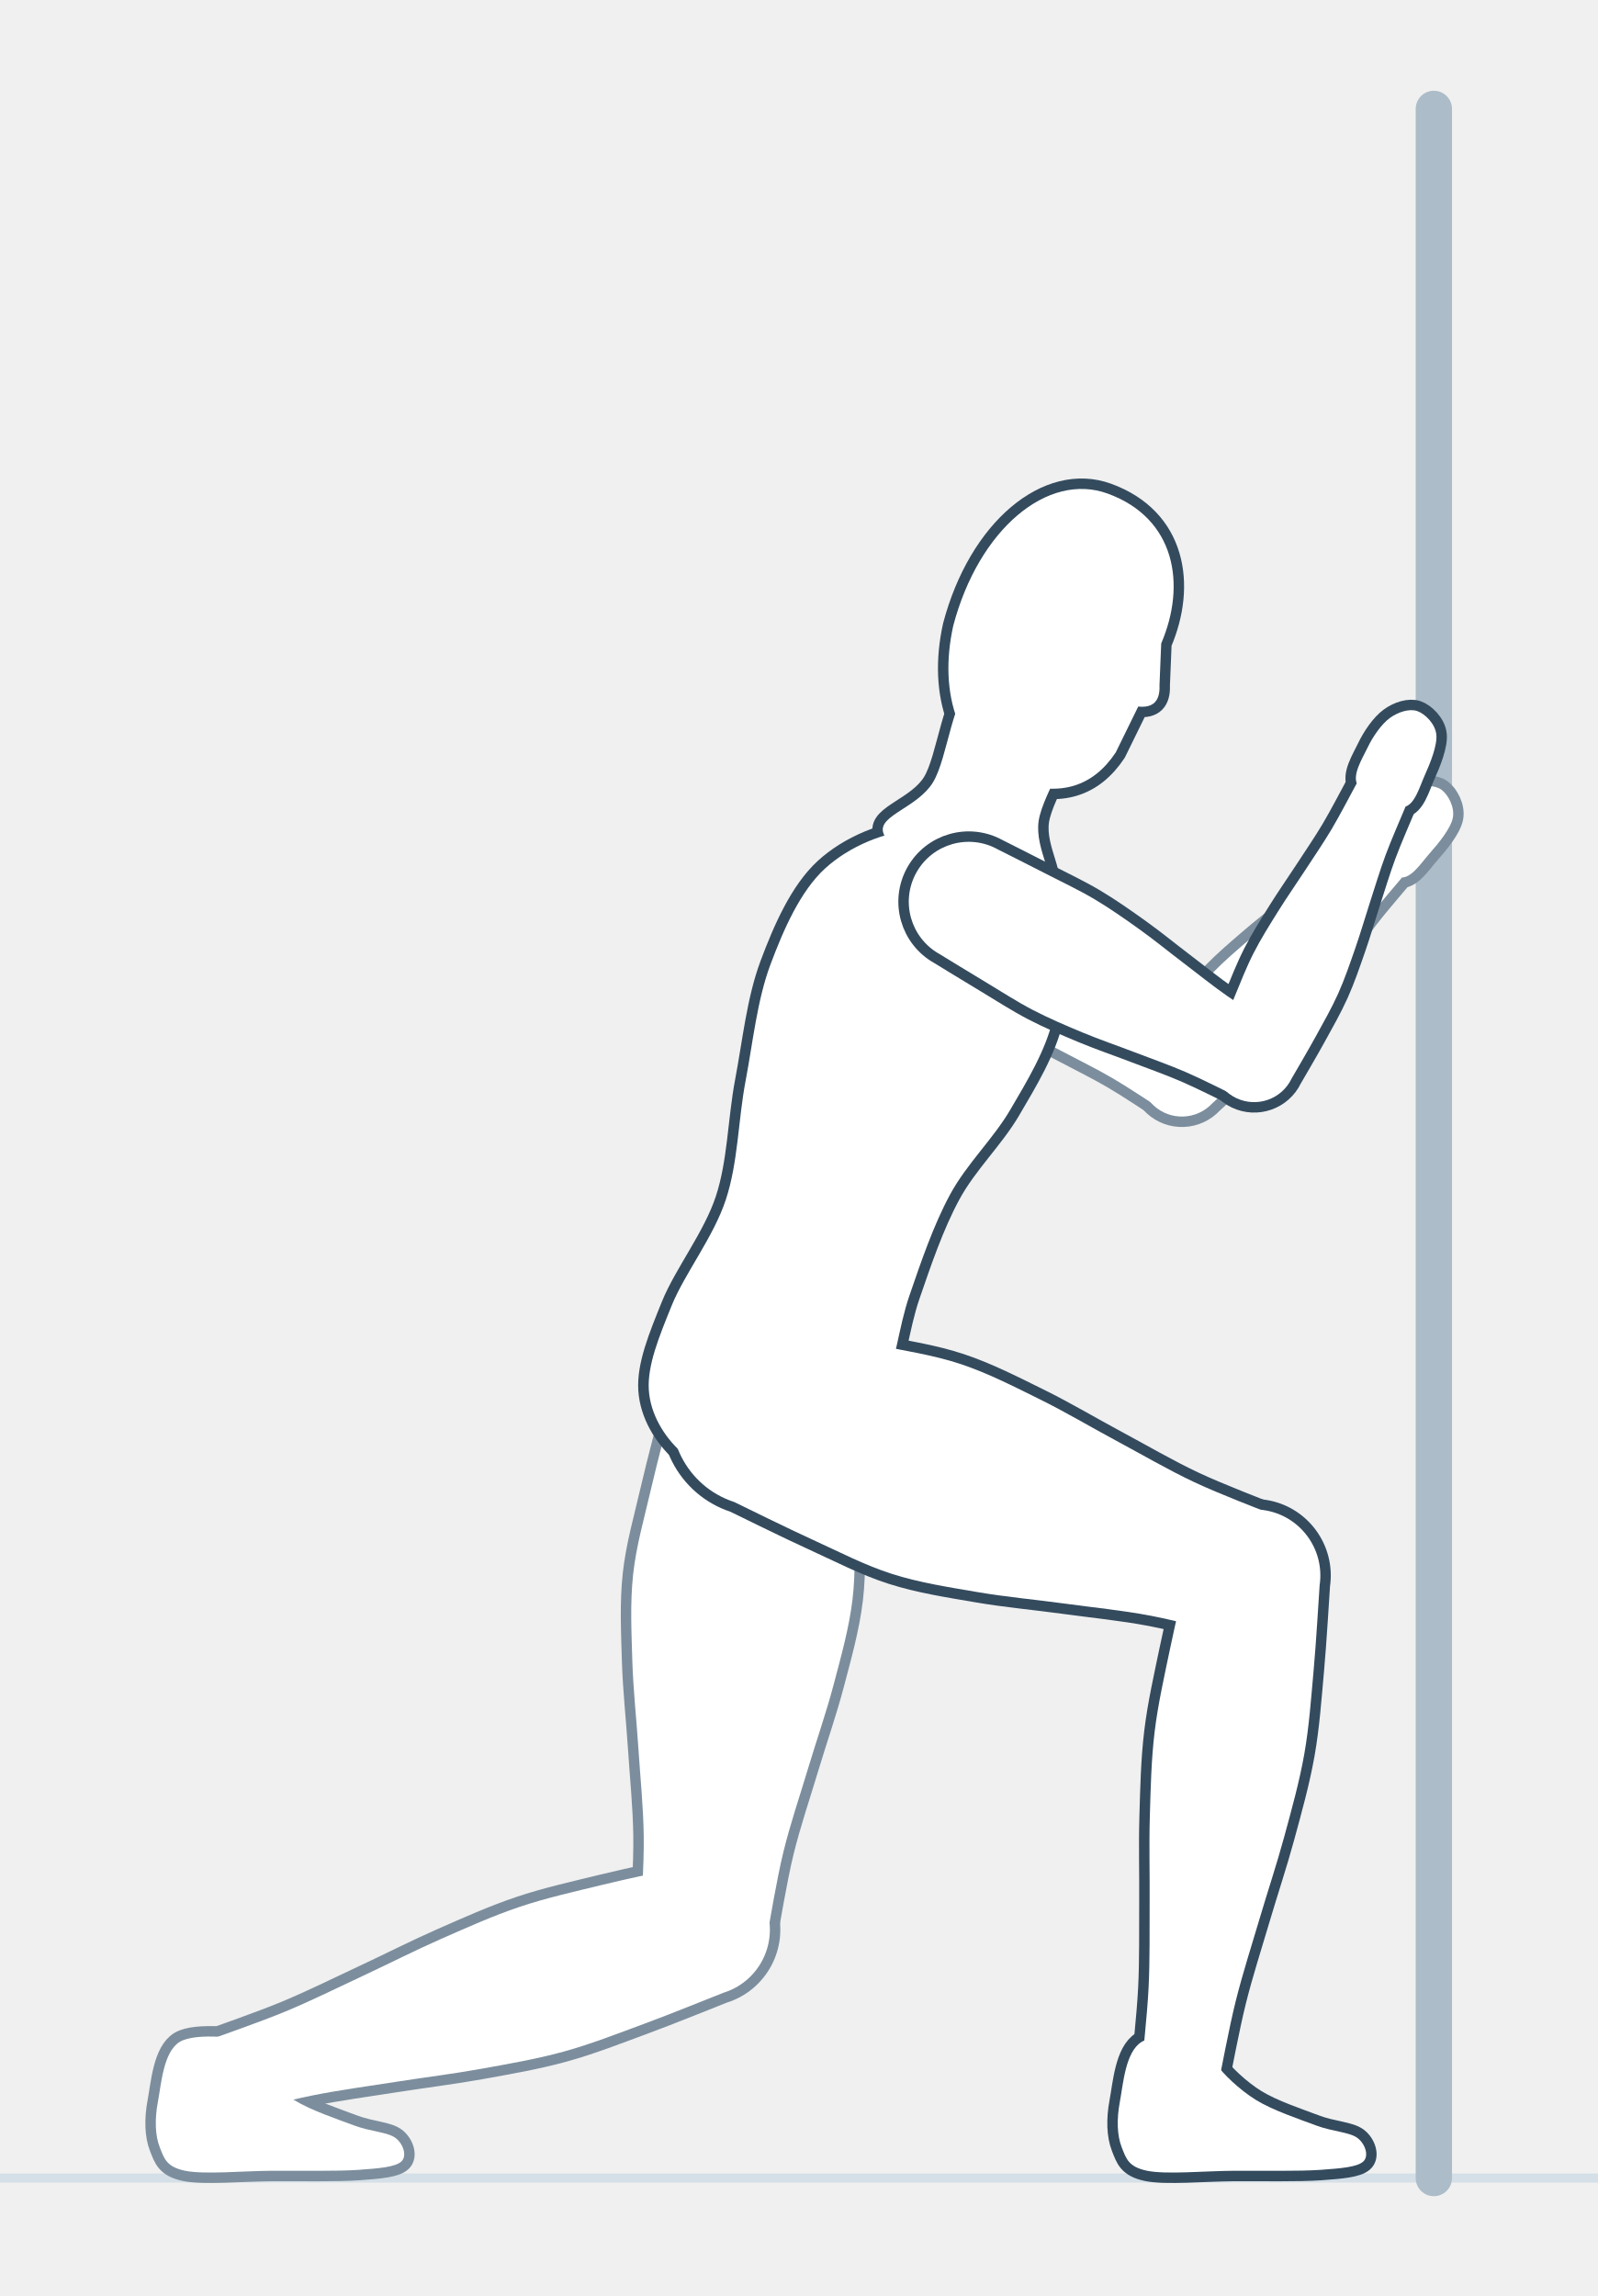
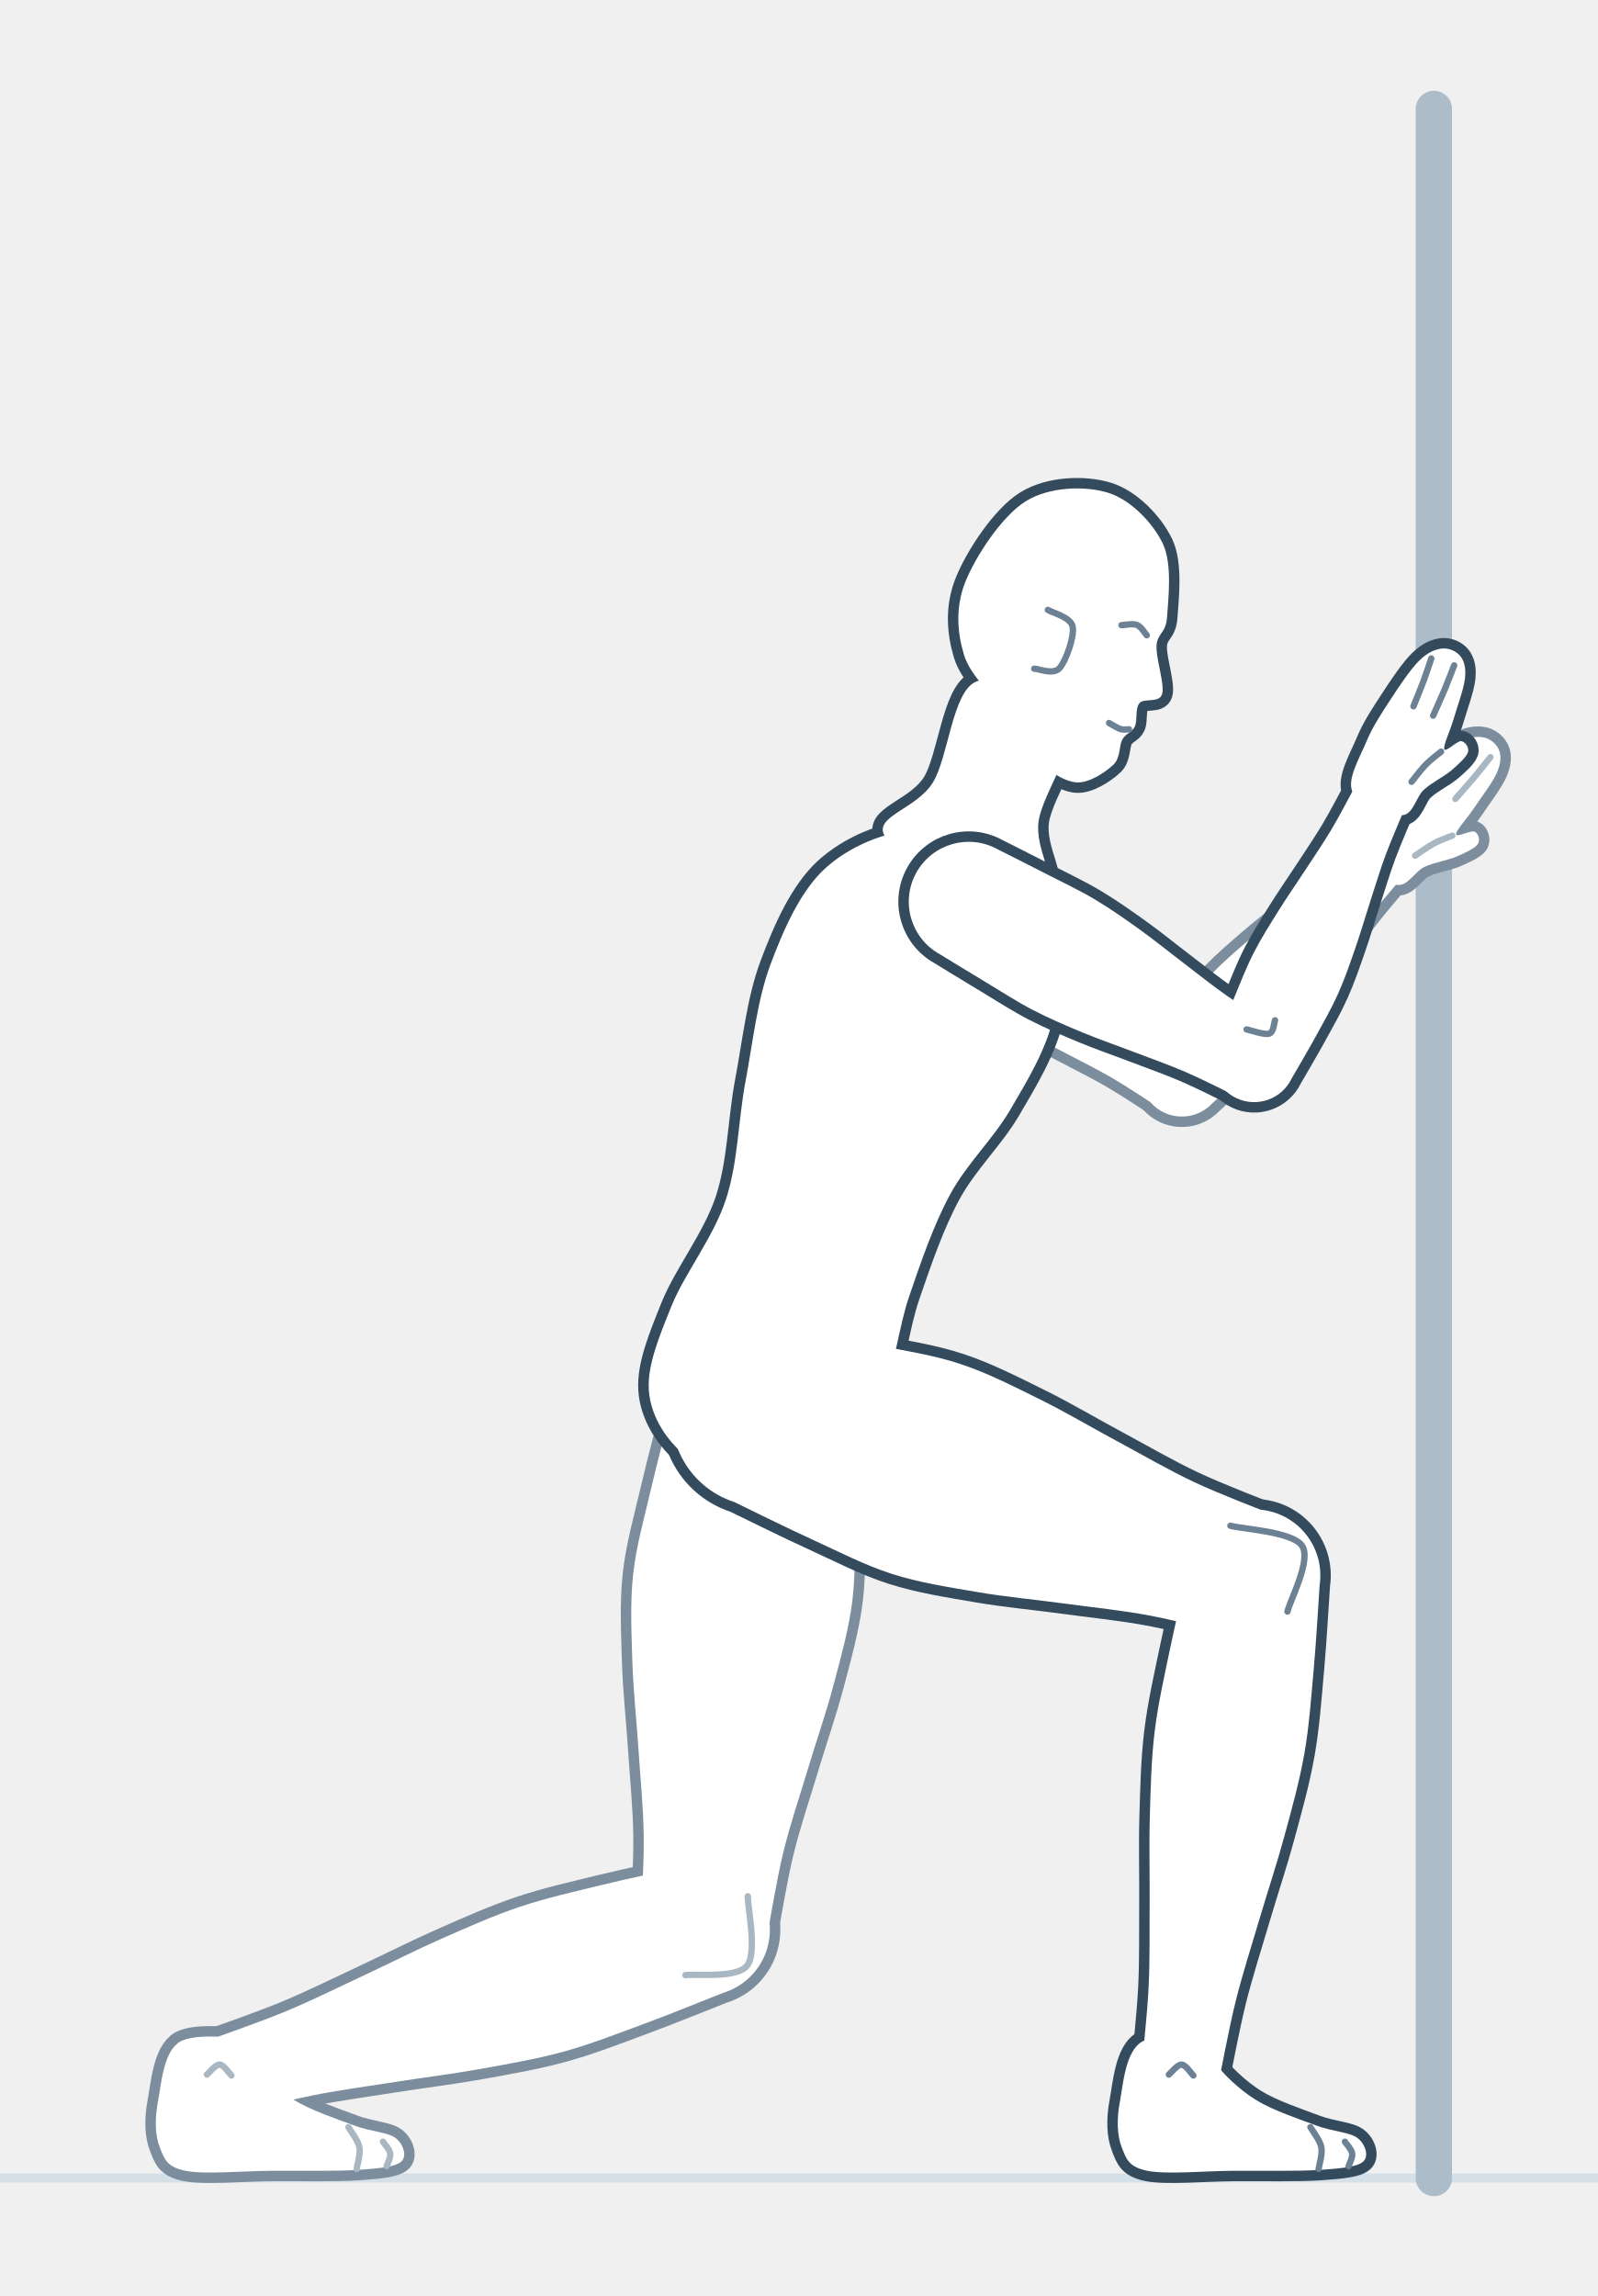
<svg xmlns="http://www.w3.org/2000/svg" viewBox="83 24 176 253">
  <path d="M-300 264H800" fill="none" stroke="#d4dfe7" />
  <path d="M241,36L241,264" fill="none" stroke="#acbcc8" stroke-width="4" stroke-linecap="round" stroke-linejoin="round" />
  <g class="bw-human-athlete bw-human-outline bw-human-natural bw-human-sketch bw-human-side" stroke="#344b5e" stroke-width="1.05" stroke-linecap="round" stroke-linejoin="round">
    <g class="bw-silhouette-ink" stroke-width="2.3">
      <g class="bw-human-arm bw-human-arm-left" fill="#fff" stroke="#7c8e9d">
        <path d="M180.227,126.652C181.013,127.271 183.365,129.139 184.946,130.365C186.526,131.592 188.060,132.883 189.713,134.011C191.366,135.139 193.108,136.143 194.861,137.133C196.614,138.122 198.446,139.004 200.232,139.948C202.018,140.892 203.841,141.785 205.578,142.797C207.315,143.809 209.806,145.483 210.652,146.021A4.400,4.400 0 0 0 216.798,145.045A4.400,4.400 0 0 0 215.822,138.899C215.049,138.262 212.685,136.411 211.185,135.073C209.685,133.736 208.271,132.279 206.820,130.873C205.369,129.467 203.964,127.998 202.480,126.638C200.997,125.277 199.502,123.932 197.918,122.710C196.333,121.488 194.630,120.429 192.974,119.306C191.318,118.183 188.814,116.526 187.982,115.970A6.600,6.600 0 0 0 178.763,117.433A6.600,6.600 0 0 0 180.227,126.652Z" />
        <path d="M216.592,145.572C217.245,144.966 219.231,143.171 220.512,141.934C221.793,140.698 223.102,139.487 224.278,138.153C225.455,136.820 226.507,135.371 227.571,133.933C228.635,132.495 229.625,130.989 230.662,129.525C231.699,128.062 232.702,126.568 233.791,125.154C234.881,123.739 236.631,121.726 237.199,121.040A3.000,3.000 0 0 0 237.040,116.801A3.000,3.000 0 0 0 232.801,116.960C232.160,117.577 230.283,119.474 228.954,120.666C227.626,121.859 226.211,122.971 224.829,124.115C223.448,125.258 222.020,126.359 220.666,127.527C219.312,128.696 217.946,129.854 216.704,131.127C215.463,132.400 214.353,133.796 213.216,135.166C212.079,136.536 210.438,138.651 209.882,139.348A4.576,4.576 0 0 0 210.125,145.815A4.576,4.576 0 0 0 216.592,145.572Z" />
        <g display="none" class="bw-muscle-traces" data-side="left" />
-         <g class="bw-human-hand" transform="translate(237.380,116.434) rotate(-47.149)">
-           <path d="M-3.200,-2.800C-2.500,-3.867 -0.367,-3.600 1.000,-3.600C2.367,-3.600 4.000,-3.333 5.000,-2.800C6.000,-2.267 6.900,-1.300 7.000,-0.400C7.100,0.500 6.600,1.967 5.600,2.600C4.600,3.233 2.467,3.367 1.000,3.400C-0.467,3.433 -2.500,3.833 -3.200,2.800C-3.900,1.767 -3.900,-1.733 -3.200,-2.800Z" />
+         <g display="none" class="bw-human-detail" fill="none" stroke="#a9b7c2" stroke-width=".7">
+           <path d="M212.822,138.946C213.224,139.073 214.639,139.767 215.234,139.709C215.830,139.650 216.203,138.782 216.397,138.596" />
+         </g>
+         <g class="bw-human-hand bw-human-hand-open">
+           <path d="M236.791,121.480C238.055,121.834 238.860,120.034 239.973,119.521C241.086,119.007 242.494,118.813 243.469,118.399C244.444,117.985 245.487,117.498 245.823,117.037C246.160,116.576 245.884,115.820 245.488,115.635C245.092,115.449 243.462,116.347 243.447,115.923C243.431,115.499 244.644,114.216 245.392,113.091C246.140,111.966 247.467,110.241 247.934,109.174C248.401,108.107 248.431,107.339 248.195,106.688C247.958,106.036 247.262,105.414 246.514,105.265C245.765,105.116 244.883,105.185 243.703,105.795C242.523,106.405 240.806,107.791 239.434,108.927C238.061,110.064 236.641,111.202 235.468,112.614C234.294,114.026 232.172,115.922 232.393,117.400C232.613,118.877 235.528,121.127 236.791,121.480Z" />
+           <g display="none" class="bw-human-detail" fill="none" stroke="#a9b7c2" stroke-width=".7">
+             <path d="M243.371,112.034C243.722,111.632 244.831,110.387 245.474,109.620C246.118,108.853 246.939,107.796 247.232,107.432" />
+             <path d="M241.612,110.402C241.927,110.013 242.932,108.808 243.506,108.067C244.079,107.326 244.796,106.308 245.054,105.957" />
+             <path d="M238.936,118.286C239.281,118.061 240.326,117.302 241.008,116.935C241.690,116.567 242.691,116.223 243.028,116.081" />
+           </g>
        </g>
      </g>
    </g>
    <g class="bw-silhouette-fill" stroke="none">
      <g class="bw-human-arm bw-human-arm-left" fill="#fff" stroke="none">
        <path d="M180.227,126.652C181.013,127.271 183.365,129.139 184.946,130.365C186.526,131.592 188.060,132.883 189.713,134.011C191.366,135.139 193.108,136.143 194.861,137.133C196.614,138.122 198.446,139.004 200.232,139.948C202.018,140.892 203.841,141.785 205.578,142.797C207.315,143.809 209.806,145.483 210.652,146.021A4.400,4.400 0 0 0 216.798,145.045A4.400,4.400 0 0 0 215.822,138.899C215.049,138.262 212.685,136.411 211.185,135.073C209.685,133.736 208.271,132.279 206.820,130.873C205.369,129.467 203.964,127.998 202.480,126.638C200.997,125.277 199.502,123.932 197.918,122.710C196.333,121.488 194.630,120.429 192.974,119.306C191.318,118.183 188.814,116.526 187.982,115.970A6.600,6.600 0 0 0 178.763,117.433A6.600,6.600 0 0 0 180.227,126.652Z" />
        <path d="M216.592,145.572C217.245,144.966 219.231,143.171 220.512,141.934C221.793,140.698 223.102,139.487 224.278,138.153C225.455,136.820 226.507,135.371 227.571,133.933C228.635,132.495 229.625,130.989 230.662,129.525C231.699,128.062 232.702,126.568 233.791,125.154C234.881,123.739 236.631,121.726 237.199,121.040A3.000,3.000 0 0 0 237.040,116.801A3.000,3.000 0 0 0 232.801,116.960C232.160,117.577 230.283,119.474 228.954,120.666C227.626,121.859 226.211,122.971 224.829,124.115C223.448,125.258 222.020,126.359 220.666,127.527C219.312,128.696 217.946,129.854 216.704,131.127C215.463,132.400 214.353,133.796 213.216,135.166C212.079,136.536 210.438,138.651 209.882,139.348A4.576,4.576 0 0 0 210.125,145.815A4.576,4.576 0 0 0 216.592,145.572Z" />
        <g class="bw-muscle-traces" data-side="left" />
-         <g class="bw-human-hand" transform="translate(237.380,116.434) rotate(-47.149)">
-           <path d="M-3.200,-2.800C-2.500,-3.867 -0.367,-3.600 1.000,-3.600C2.367,-3.600 4.000,-3.333 5.000,-2.800C6.000,-2.267 6.900,-1.300 7.000,-0.400C7.100,0.500 6.600,1.967 5.600,2.600C4.600,3.233 2.467,3.367 1.000,3.400C-0.467,3.433 -2.500,3.833 -3.200,2.800C-3.900,1.767 -3.900,-1.733 -3.200,-2.800Z" />
+         <g class="bw-human-detail" fill="none" stroke="#a9b7c2" stroke-width=".7">
+           <path d="M212.822,138.946C213.224,139.073 214.639,139.767 215.234,139.709C215.830,139.650 216.203,138.782 216.397,138.596" />
+         </g>
+         <g class="bw-human-hand bw-human-hand-open">
+           <path d="M236.791,121.480C238.055,121.834 238.860,120.034 239.973,119.521C241.086,119.007 242.494,118.813 243.469,118.399C244.444,117.985 245.487,117.498 245.823,117.037C246.160,116.576 245.884,115.820 245.488,115.635C245.092,115.449 243.462,116.347 243.447,115.923C243.431,115.499 244.644,114.216 245.392,113.091C246.140,111.966 247.467,110.241 247.934,109.174C248.401,108.107 248.431,107.339 248.195,106.688C247.958,106.036 247.262,105.414 246.514,105.265C245.765,105.116 244.883,105.185 243.703,105.795C242.523,106.405 240.806,107.791 239.434,108.927C238.061,110.064 236.641,111.202 235.468,112.614C234.294,114.026 232.172,115.922 232.393,117.400C232.613,118.877 235.528,121.127 236.791,121.480Z" />
+           <g class="bw-human-detail" fill="none" stroke="#a9b7c2" stroke-width=".7">
+             <path d="M243.371,112.034C243.722,111.632 244.831,110.387 245.474,109.620C246.118,108.853 246.939,107.796 247.232,107.432" />
+             <path d="M241.612,110.402C241.927,110.013 242.932,108.808 243.506,108.067C244.079,107.326 244.796,106.308 245.054,105.957" />
+             <path d="M238.936,118.286C239.281,118.061 240.326,117.302 241.008,116.935C241.690,116.567 242.691,116.223 243.028,116.081" />
+           </g>
        </g>
      </g>
    </g>
    <g class="bw-silhouette-ink" stroke-width="2.3">
      <g class="bw-human-leg bw-human-leg-left" fill="#fff" stroke="#7c8e9d">
        <path d="M157.064,178.869C156.673,180.418 155.432,185.058 154.716,188.163C153.999,191.269 153.103,194.354 152.764,197.503C152.425,200.651 152.583,203.856 152.680,207.054C152.778,210.253 153.140,213.481 153.349,216.692C153.559,219.903 153.893,223.128 153.935,226.320C153.977,229.512 153.656,234.256 153.600,235.843A7.000,7.000 0 0 0 159.764,243.590A7.000,7.000 0 0 0 167.510,237.426C167.813,235.867 168.566,231.172 169.324,228.071C170.082,224.970 171.132,221.903 172.058,218.821C172.983,215.739 174.061,212.675 174.875,209.580C175.689,206.486 176.563,203.398 176.940,200.254C177.316,197.109 177.137,193.902 177.136,190.715C177.136,187.528 176.969,182.728 176.936,181.131A10.000,10.000 0 0 0 168.131,170.064A10.000,10.000 0 0 0 157.064,178.869Z" />
        <path d="M158.428,229.672C156.905,230.012 152.319,230.972 149.292,231.713C146.265,232.454 143.218,233.127 140.267,234.118C137.317,235.109 134.458,236.397 131.590,237.658C128.723,238.920 125.910,240.361 123.062,241.689C120.215,243.018 117.393,244.427 114.506,245.627C111.620,246.827 107.204,248.344 105.743,248.888A4.300,4.300 0 0 0 102.888,254.257A4.300,4.300 0 0 0 108.257,257.112C109.771,256.747 114.281,255.536 117.345,254.918C120.409,254.299 123.538,253.890 126.641,253.400C129.744,252.910 132.882,252.532 135.965,251.976C139.048,251.420 142.139,250.889 145.140,250.062C148.140,249.234 151.043,248.088 153.967,247.011C156.891,245.933 161.230,244.166 162.683,243.597A7.280,7.280 0 0 0 167.517,234.507A7.280,7.280 0 0 0 158.428,229.672Z" />
        <g display="none" class="bw-muscle-traces" data-side="left" />
+         <g display="none" class="bw-human-detail" fill="none" stroke="#a9b7c2" stroke-width=".7">
+           <path d="M165.402,232.959C165.389,234.232 166.467,239.151 165.322,240.599C164.177,242.047 159.663,241.470 158.531,241.645" />
+         </g>
        <g class="bw-human-shoe bw-human-foot" transform="translate(107.000,253.000) rotate(0.000)" fill="#fff">
          <path d="M-4.200,-4.000C-6.000,-2.900 -6.233,0.667 -6.600,2.600C-6.967,4.533 -6.900,6.333 -6.400,7.600C-5.900,8.867 -5.667,9.767 -3.600,10.200C-1.533,10.633 2.817,10.217 6.000,10.200C9.183,10.183 13.133,10.267 15.500,10.100C17.867,9.933 19.517,9.783 20.200,9.200C20.883,8.617 20.467,7.267 19.600,6.600C18.733,5.933 16.867,5.900 15.000,5.200C13.133,4.500 10.233,3.533 8.400,2.400C6.567,1.267 4.700,-0.533 4.000,-1.600C3.300,-2.667 5.567,-3.600 4.200,-4.000C2.833,-4.400 -2.400,-5.100 -4.200,-4.000Z" />
+           <g display="none" class="bw-human-detail" fill="none" stroke="#a9b7c2" stroke-width=".7">
+             <path d="M14.400,5.400C14.600,5.767 15.450,6.833 15.600,7.600C15.750,8.367 15.350,9.600 15.300,10.000" />
+             <path d="M18.200,7.000C18.333,7.217 18.933,7.850 19.000,8.300C19.067,8.750 18.667,9.467 18.600,9.700" />
+             <path d="M-1.200,-0.400C-0.967,-0.583 -0.250,-1.517 0.200,-1.500C0.650,-1.483 1.283,-0.500 1.500,-0.300" />
+           </g>
        </g>
      </g>
    </g>
    <g class="bw-silhouette-fill" stroke="none">
      <g class="bw-human-leg bw-human-leg-left" fill="#fff" stroke="none">
        <path d="M157.064,178.869C156.673,180.418 155.432,185.058 154.716,188.163C153.999,191.269 153.103,194.354 152.764,197.503C152.425,200.651 152.583,203.856 152.680,207.054C152.778,210.253 153.140,213.481 153.349,216.692C153.559,219.903 153.893,223.128 153.935,226.320C153.977,229.512 153.656,234.256 153.600,235.843A7.000,7.000 0 0 0 159.764,243.590A7.000,7.000 0 0 0 167.510,237.426C167.813,235.867 168.566,231.172 169.324,228.071C170.082,224.970 171.132,221.903 172.058,218.821C172.983,215.739 174.061,212.675 174.875,209.580C175.689,206.486 176.563,203.398 176.940,200.254C177.316,197.109 177.137,193.902 177.136,190.715C177.136,187.528 176.969,182.728 176.936,181.131A10.000,10.000 0 0 0 168.131,170.064A10.000,10.000 0 0 0 157.064,178.869Z" />
        <path d="M158.428,229.672C156.905,230.012 152.319,230.972 149.292,231.713C146.265,232.454 143.218,233.127 140.267,234.118C137.317,235.109 134.458,236.397 131.590,237.658C128.723,238.920 125.910,240.361 123.062,241.689C120.215,243.018 117.393,244.427 114.506,245.627C111.620,246.827 107.204,248.344 105.743,248.888A4.300,4.300 0 0 0 102.888,254.257A4.300,4.300 0 0 0 108.257,257.112C109.771,256.747 114.281,255.536 117.345,254.918C120.409,254.299 123.538,253.890 126.641,253.400C129.744,252.910 132.882,252.532 135.965,251.976C139.048,251.420 142.139,250.889 145.140,250.062C148.140,249.234 151.043,248.088 153.967,247.011C156.891,245.933 161.230,244.166 162.683,243.597A7.280,7.280 0 0 0 167.517,234.507A7.280,7.280 0 0 0 158.428,229.672Z" />
        <g class="bw-muscle-traces" data-side="left" />
+         <g class="bw-human-detail" fill="none" stroke="#a9b7c2" stroke-width=".7">
+           <path d="M165.402,232.959C165.389,234.232 166.467,239.151 165.322,240.599C164.177,242.047 159.663,241.470 158.531,241.645" />
+         </g>
        <g class="bw-human-shoe bw-human-foot" transform="translate(107.000,253.000) rotate(0.000)" fill="#fff">
          <path d="M-4.200,-4.000C-6.000,-2.900 -6.233,0.667 -6.600,2.600C-6.967,4.533 -6.900,6.333 -6.400,7.600C-5.900,8.867 -5.667,9.767 -3.600,10.200C-1.533,10.633 2.817,10.217 6.000,10.200C9.183,10.183 13.133,10.267 15.500,10.100C17.867,9.933 19.517,9.783 20.200,9.200C20.883,8.617 20.467,7.267 19.600,6.600C18.733,5.933 16.867,5.900 15.000,5.200C13.133,4.500 10.233,3.533 8.400,2.400C6.567,1.267 4.700,-0.533 4.000,-1.600C3.300,-2.667 5.567,-3.600 4.200,-4.000C2.833,-4.400 -2.400,-5.100 -4.200,-4.000Z" />
+           <g class="bw-human-detail" fill="none" stroke="#a9b7c2" stroke-width=".7">
+             <path d="M14.400,5.400C14.600,5.767 15.450,6.833 15.600,7.600C15.750,8.367 15.350,9.600 15.300,10.000" />
+             <path d="M18.200,7.000C18.333,7.217 18.933,7.850 19.000,8.300C19.067,8.750 18.667,9.467 18.600,9.700" />
+             <path d="M-1.200,-0.400C-0.967,-0.583 -0.250,-1.517 0.200,-1.500C0.650,-1.483 1.283,-0.500 1.500,-0.300" />
+           </g>
        </g>
      </g>
    </g>
    <g class="bw-silhouette-ink" stroke-width="2.3">
      <g class="bw-human-torso" transform="translate(167.000,180.000) rotate(20.000)">
        <g transform="translate(0 -67) rotate(0.000) scale(1) translate(0 67)">
          <path d="M-5.600,-84.000C-7.567,-82.000 -5.550,-75.167 -6.200,-72.000C-6.850,-68.833 -10.533,-66.583 -9.500,-65.000C-8.467,-63.417 -3.167,-62.500 0.000,-62.500C3.167,-62.500 8.467,-63.417 9.500,-65.000C10.533,-66.583 6.850,-68.833 6.200,-72.000C5.550,-75.167 7.567,-82.000 5.600,-84.000C3.633,-86.000 -3.633,-86.000 -5.600,-84.000Z" fill="#fff" />
-           <path d="M1,-108.5C9,-108.5 12.6,-102 12.2,-95L13.6,-90.6Q14.6,-88.2 12.2,-87.6L11.6,-82Q10,-75.4 2.6,-75.2C-4.6,-75.6 -9,-81.4 -10,-89C-11,-100 -6,-108.5 1,-108.5Z" fill="#fff" />
+           <path d="M1.000,-108.600C3.633,-108.733 6.800,-107.167 8.600,-105.400C10.400,-103.633 11.267,-99.800 11.800,-98.000C12.333,-96.200 11.400,-95.967 11.800,-94.600C12.200,-93.233 14.133,-90.900 14.200,-89.800C14.267,-88.700 12.467,-88.733 12.200,-88.000C11.933,-87.267 12.667,-86.133 12.600,-85.400C12.533,-84.667 11.933,-84.400 11.800,-83.600C11.667,-82.800 12.333,-81.633 11.800,-80.600C11.267,-79.567 10.000,-77.767 8.600,-77.400C7.200,-77.033 5.067,-77.633 3.400,-78.400C1.733,-79.167 0.467,-80.667 -1.400,-82.000C-3.267,-83.333 -6.300,-84.400 -7.800,-86.400C-9.300,-88.400 -10.500,-90.967 -10.400,-94.000C-10.300,-97.033 -9.100,-102.167 -7.200,-104.600C-5.300,-107.033 -1.633,-108.467 1.000,-108.600Z" fill="#fff" />
+           <g display="none" class="bw-human-detail" fill="none" stroke="#6c8294" stroke-width=".7">
+             <path d="M-0.800,-94.200C-0.267,-94.067 1.833,-94.333 2.400,-93.400C2.967,-92.467 3.000,-89.567 2.600,-88.600C2.200,-87.633 0.433,-87.767 0.000,-87.600" />
+             <path d="M7.400,-95.400C7.667,-95.500 8.500,-96.017 9.000,-96.000C9.500,-95.983 10.167,-95.417 10.400,-95.300" />
+             <path d="M9.800,-84.800C10.033,-84.767 10.817,-84.583 11.200,-84.600C11.583,-84.617 11.950,-84.850 12.100,-84.900" />
+           </g>
        </g>
        <g transform="scale(1.010 1)">
          <path d="M5.000,-67.000C7.917,-66.250 9.833,-64.500 11.500,-62.000C13.167,-59.500 14.583,-55.500 15.000,-52.000C15.417,-48.500 14.667,-44.667 14.000,-41.000C13.333,-37.333 11.567,-33.833 11.000,-30.000C10.433,-26.167 10.533,-21.833 10.600,-18.000C10.667,-14.167 11.750,-10.500 11.400,-7.000C11.050,-3.500 10.233,0.633 8.500,3.000C6.767,5.367 3.583,6.567 1.000,7.200C-1.583,7.833 -4.733,7.733 -7.000,6.800C-9.267,5.867 -11.533,4.067 -12.600,1.600C-13.667,-0.867 -13.533,-4.233 -13.400,-8.000C-13.267,-11.767 -11.667,-16.667 -11.800,-21.000C-11.933,-25.333 -13.500,-29.667 -14.200,-34.000C-14.900,-38.333 -16.033,-42.833 -16.000,-47.000C-15.967,-51.167 -15.667,-55.750 -14.000,-59.000C-12.333,-62.250 -9.167,-65.167 -6.000,-66.500C-2.833,-67.833 2.083,-67.750 5.000,-67.000Z" fill="#fff" />
+           <g display="none" class="bw-human-detail" fill="none" stroke="#6c8294" stroke-width=".7">
+             <path d="M9.600,-63.600C9.233,-63.267 8.367,-62.000 7.400,-61.600C6.433,-61.200 4.400,-61.267 3.800,-61.200" />
+           </g>
          <g display="none" class="bw-muscle-traces bw-torso-muscles" />
        </g>
      </g>
      <g class="bw-human-leg bw-human-leg-right" fill="#fff" stroke="#344b5e">
        <path d="M163.911,189.511C165.351,190.203 169.650,192.344 172.551,193.665C175.451,194.987 178.296,196.479 181.313,197.439C184.331,198.400 187.503,198.884 190.657,199.426C193.810,199.968 197.046,200.256 200.234,200.691C203.422,201.126 206.649,201.441 209.786,202.037C212.922,202.632 217.507,203.892 219.051,204.263A7.000,7.000 0 0 0 227.871,199.768A7.000,7.000 0 0 0 223.375,190.948C221.907,190.341 217.457,188.667 214.569,187.306C211.682,185.945 208.885,184.304 206.050,182.783C203.214,181.262 200.426,179.594 197.556,178.180C194.686,176.766 191.835,175.294 188.829,174.298C185.823,173.302 182.644,172.838 179.520,172.203C176.397,171.569 171.661,170.775 170.089,170.489A10.000,10.000 0 0 0 157.489,176.911A10.000,10.000 0 0 0 163.911,189.511Z" />
        <path d="M214.012,196.538C213.665,198.059 212.563,202.613 211.933,205.665C211.302,208.717 210.601,211.758 210.230,214.848C209.858,217.938 209.793,221.073 209.702,224.205C209.610,227.337 209.704,230.496 209.681,233.637C209.658,236.779 209.720,239.933 209.564,243.055C209.408,246.177 208.883,250.817 208.746,252.369A4.300,4.300 0 0 0 212.369,257.254A4.300,4.300 0 0 0 217.254,253.631C217.574,252.106 218.417,247.513 219.174,244.480C219.930,241.447 220.905,238.446 221.794,235.433C222.684,232.420 223.690,229.424 224.511,226.401C225.332,223.377 226.180,220.358 226.721,217.293C227.262,214.228 227.474,211.114 227.756,208.011C228.038,204.908 228.304,200.230 228.414,198.673A7.280,7.280 0 0 0 222.281,190.404A7.280,7.280 0 0 0 214.012,196.538Z" />
        <g display="none" class="bw-muscle-traces" data-side="right" />
+         <g display="none" class="bw-human-detail" fill="none" stroke="#6c8294" stroke-width=".7">
+           <path d="M218.577,192.123C219.895,192.493 225.434,192.763 226.483,194.340C227.532,195.916 225.138,200.377 224.869,201.585" />
+         </g>
        <g class="bw-human-shoe bw-human-foot" transform="translate(213.000,253.000) rotate(0.000)" fill="#fff">
          <path d="M-4.200,-4.000C-6.000,-2.900 -6.233,0.667 -6.600,2.600C-6.967,4.533 -6.900,6.333 -6.400,7.600C-5.900,8.867 -5.667,9.767 -3.600,10.200C-1.533,10.633 2.817,10.217 6.000,10.200C9.183,10.183 13.133,10.267 15.500,10.100C17.867,9.933 19.517,9.783 20.200,9.200C20.883,8.617 20.467,7.267 19.600,6.600C18.733,5.933 16.867,5.900 15.000,5.200C13.133,4.500 10.233,3.533 8.400,2.400C6.567,1.267 4.700,-0.533 4.000,-1.600C3.300,-2.667 5.567,-3.600 4.200,-4.000C2.833,-4.400 -2.400,-5.100 -4.200,-4.000Z" />
+           <g display="none" class="bw-human-detail" fill="none" stroke="#6c8294" stroke-width=".7">
+             <path d="M14.400,5.400C14.600,5.767 15.450,6.833 15.600,7.600C15.750,8.367 15.350,9.600 15.300,10.000" />
+             <path d="M18.200,7.000C18.333,7.217 18.933,7.850 19.000,8.300C19.067,8.750 18.667,9.467 18.600,9.700" />
+             <path d="M-1.200,-0.400C-0.967,-0.583 -0.250,-1.517 0.200,-1.500C0.650,-1.483 1.283,-0.500 1.500,-0.300" />
+           </g>
        </g>
      </g>
      <g transform="translate(167.000,180.000) rotate(20.000)" fill="#fff" stroke="none">
        <path d="M-12,-12Q0,-9 11.6,-12L11.4,3Q3,9.6 -6,7Q-11.4,4 -12,-12Z" />
      </g>
    </g>
    <g class="bw-silhouette-fill" stroke="none">
      <g class="bw-human-torso" transform="translate(167.000,180.000) rotate(20.000)">
        <g transform="translate(0 -67) rotate(0.000) scale(1) translate(0 67)">
          <path d="M-5.600,-84.000C-7.567,-82.000 -5.550,-75.167 -6.200,-72.000C-6.850,-68.833 -10.533,-66.583 -9.500,-65.000C-8.467,-63.417 -3.167,-62.500 0.000,-62.500C3.167,-62.500 8.467,-63.417 9.500,-65.000C10.533,-66.583 6.850,-68.833 6.200,-72.000C5.550,-75.167 7.567,-82.000 5.600,-84.000C3.633,-86.000 -3.633,-86.000 -5.600,-84.000Z" fill="#fff" />
-           <path d="M1,-108.5C9,-108.5 12.6,-102 12.2,-95L13.6,-90.6Q14.6,-88.2 12.2,-87.6L11.6,-82Q10,-75.4 2.6,-75.2C-4.6,-75.6 -9,-81.4 -10,-89C-11,-100 -6,-108.5 1,-108.5Z" fill="#fff" />
+           <path d="M1.000,-108.600C3.633,-108.733 6.800,-107.167 8.600,-105.400C10.400,-103.633 11.267,-99.800 11.800,-98.000C12.333,-96.200 11.400,-95.967 11.800,-94.600C12.200,-93.233 14.133,-90.900 14.200,-89.800C14.267,-88.700 12.467,-88.733 12.200,-88.000C11.933,-87.267 12.667,-86.133 12.600,-85.400C12.533,-84.667 11.933,-84.400 11.800,-83.600C11.667,-82.800 12.333,-81.633 11.800,-80.600C11.267,-79.567 10.000,-77.767 8.600,-77.400C7.200,-77.033 5.067,-77.633 3.400,-78.400C1.733,-79.167 0.467,-80.667 -1.400,-82.000C-3.267,-83.333 -6.300,-84.400 -7.800,-86.400C-9.300,-88.400 -10.500,-90.967 -10.400,-94.000C-10.300,-97.033 -9.100,-102.167 -7.200,-104.600C-5.300,-107.033 -1.633,-108.467 1.000,-108.600Z" fill="#fff" />
+           <g class="bw-human-detail" fill="none" stroke="#6c8294" stroke-width=".7">
+             <path d="M-0.800,-94.200C-0.267,-94.067 1.833,-94.333 2.400,-93.400C2.967,-92.467 3.000,-89.567 2.600,-88.600C2.200,-87.633 0.433,-87.767 0.000,-87.600" />
+             <path d="M7.400,-95.400C7.667,-95.500 8.500,-96.017 9.000,-96.000C9.500,-95.983 10.167,-95.417 10.400,-95.300" />
+             <path d="M9.800,-84.800C10.033,-84.767 10.817,-84.583 11.200,-84.600C11.583,-84.617 11.950,-84.850 12.100,-84.900" />
+           </g>
        </g>
        <g transform="scale(1.010 1)">
          <path d="M5.000,-67.000C7.917,-66.250 9.833,-64.500 11.500,-62.000C13.167,-59.500 14.583,-55.500 15.000,-52.000C15.417,-48.500 14.667,-44.667 14.000,-41.000C13.333,-37.333 11.567,-33.833 11.000,-30.000C10.433,-26.167 10.533,-21.833 10.600,-18.000C10.667,-14.167 11.750,-10.500 11.400,-7.000C11.050,-3.500 10.233,0.633 8.500,3.000C6.767,5.367 3.583,6.567 1.000,7.200C-1.583,7.833 -4.733,7.733 -7.000,6.800C-9.267,5.867 -11.533,4.067 -12.600,1.600C-13.667,-0.867 -13.533,-4.233 -13.400,-8.000C-13.267,-11.767 -11.667,-16.667 -11.800,-21.000C-11.933,-25.333 -13.500,-29.667 -14.200,-34.000C-14.900,-38.333 -16.033,-42.833 -16.000,-47.000C-15.967,-51.167 -15.667,-55.750 -14.000,-59.000C-12.333,-62.250 -9.167,-65.167 -6.000,-66.500C-2.833,-67.833 2.083,-67.750 5.000,-67.000Z" fill="#fff" />
+           <g class="bw-human-detail" fill="none" stroke="#6c8294" stroke-width=".7">
+             <path d="M9.600,-63.600C9.233,-63.267 8.367,-62.000 7.400,-61.600C6.433,-61.200 4.400,-61.267 3.800,-61.200" />
+           </g>
          <g class="bw-muscle-traces bw-torso-muscles" />
        </g>
      </g>
      <g class="bw-human-leg bw-human-leg-right" fill="#fff" stroke="none">
        <path d="M163.911,189.511C165.351,190.203 169.650,192.344 172.551,193.665C175.451,194.987 178.296,196.479 181.313,197.439C184.331,198.400 187.503,198.884 190.657,199.426C193.810,199.968 197.046,200.256 200.234,200.691C203.422,201.126 206.649,201.441 209.786,202.037C212.922,202.632 217.507,203.892 219.051,204.263A7.000,7.000 0 0 0 227.871,199.768A7.000,7.000 0 0 0 223.375,190.948C221.907,190.341 217.457,188.667 214.569,187.306C211.682,185.945 208.885,184.304 206.050,182.783C203.214,181.262 200.426,179.594 197.556,178.180C194.686,176.766 191.835,175.294 188.829,174.298C185.823,173.302 182.644,172.838 179.520,172.203C176.397,171.569 171.661,170.775 170.089,170.489A10.000,10.000 0 0 0 157.489,176.911A10.000,10.000 0 0 0 163.911,189.511Z" />
        <path d="M214.012,196.538C213.665,198.059 212.563,202.613 211.933,205.665C211.302,208.717 210.601,211.758 210.230,214.848C209.858,217.938 209.793,221.073 209.702,224.205C209.610,227.337 209.704,230.496 209.681,233.637C209.658,236.779 209.720,239.933 209.564,243.055C209.408,246.177 208.883,250.817 208.746,252.369A4.300,4.300 0 0 0 212.369,257.254A4.300,4.300 0 0 0 217.254,253.631C217.574,252.106 218.417,247.513 219.174,244.480C219.930,241.447 220.905,238.446 221.794,235.433C222.684,232.420 223.690,229.424 224.511,226.401C225.332,223.377 226.180,220.358 226.721,217.293C227.262,214.228 227.474,211.114 227.756,208.011C228.038,204.908 228.304,200.230 228.414,198.673A7.280,7.280 0 0 0 222.281,190.404A7.280,7.280 0 0 0 214.012,196.538Z" />
        <g class="bw-muscle-traces" data-side="right" />
+         <g class="bw-human-detail" fill="none" stroke="#6c8294" stroke-width=".7">
+           <path d="M218.577,192.123C219.895,192.493 225.434,192.763 226.483,194.340C227.532,195.916 225.138,200.377 224.869,201.585" />
+         </g>
        <g class="bw-human-shoe bw-human-foot" transform="translate(213.000,253.000) rotate(0.000)" fill="#fff">
          <path d="M-4.200,-4.000C-6.000,-2.900 -6.233,0.667 -6.600,2.600C-6.967,4.533 -6.900,6.333 -6.400,7.600C-5.900,8.867 -5.667,9.767 -3.600,10.200C-1.533,10.633 2.817,10.217 6.000,10.200C9.183,10.183 13.133,10.267 15.500,10.100C17.867,9.933 19.517,9.783 20.200,9.200C20.883,8.617 20.467,7.267 19.600,6.600C18.733,5.933 16.867,5.900 15.000,5.200C13.133,4.500 10.233,3.533 8.400,2.400C6.567,1.267 4.700,-0.533 4.000,-1.600C3.300,-2.667 5.567,-3.600 4.200,-4.000C2.833,-4.400 -2.400,-5.100 -4.200,-4.000Z" />
+           <g class="bw-human-detail" fill="none" stroke="#6c8294" stroke-width=".7">
+             <path d="M14.400,5.400C14.600,5.767 15.450,6.833 15.600,7.600C15.750,8.367 15.350,9.600 15.300,10.000" />
+             <path d="M18.200,7.000C18.333,7.217 18.933,7.850 19.000,8.300C19.067,8.750 18.667,9.467 18.600,9.700" />
+             <path d="M-1.200,-0.400C-0.967,-0.583 -0.250,-1.517 0.200,-1.500C0.650,-1.483 1.283,-0.500 1.500,-0.300" />
+           </g>
        </g>
      </g>
      <g transform="translate(167.000,180.000) rotate(20.000)" fill="#fff" stroke="none">
        <path d="M-12,-12Q0,-9 11.6,-12L11.4,3Q3,9.6 -6,7Q-11.4,4 -12,-12Z" />
      </g>
    </g>
    <g class="bw-silhouette-ink" stroke-width="2.3">
      <g class="bw-human-arm bw-human-arm-right" fill="#fff" stroke="#344b5e">
        <path d="M186.533,129.130C187.388,129.650 189.946,131.223 191.662,132.251C193.379,133.280 195.056,134.378 196.832,135.300C198.608,136.222 200.458,137.010 202.317,137.783C204.176,138.555 206.100,139.211 207.986,139.934C209.873,140.657 211.790,141.326 213.635,142.122C215.480,142.919 218.155,144.283 219.059,144.715A4.400,4.400 0 0 0 225.043,143.011A4.400,4.400 0 0 0 223.338,137.026C222.495,136.486 219.926,134.932 218.277,133.783C216.627,132.635 215.049,131.357 213.440,130.135C211.831,128.913 210.260,127.624 208.624,126.451C206.988,125.278 205.343,124.121 203.624,123.097C201.905,122.074 200.087,121.227 198.308,120.310C196.530,119.393 193.845,118.048 192.952,117.596A6.600,6.600 0 0 0 183.976,120.153A6.600,6.600 0 0 0 186.533,129.130Z" />
        <path d="M225.327,142.844C225.771,142.071 227.133,139.767 227.988,138.205C228.844,136.644 229.733,135.098 230.459,133.475C231.186,131.852 231.760,130.156 232.348,128.466C232.936,126.777 233.434,125.045 233.988,123.339C234.543,121.634 235.057,119.909 235.676,118.235C236.296,116.560 237.368,114.117 237.707,113.294A3.000,3.000 0 0 0 236.294,109.293A3.000,3.000 0 0 0 232.293,110.706C231.865,111.487 230.637,113.855 229.723,115.389C228.809,116.923 227.789,118.405 226.811,119.908C225.832,121.410 224.796,122.886 223.850,124.404C222.905,125.923 221.945,127.434 221.139,129.019C220.332,130.604 219.687,132.266 219.009,133.913C218.331,135.559 217.393,138.066 217.070,138.897A4.576,4.576 0 0 0 219.225,144.999A4.576,4.576 0 0 0 225.327,142.844Z" />
        <g display="none" class="bw-muscle-traces" data-side="right" />
-         <g class="bw-human-hand" transform="translate(236.510,108.842) rotate(-64.450)">
-           <path d="M-3.200,-2.800C-2.500,-3.867 -0.367,-3.600 1.000,-3.600C2.367,-3.600 4.000,-3.333 5.000,-2.800C6.000,-2.267 6.900,-1.300 7.000,-0.400C7.100,0.500 6.600,1.967 5.600,2.600C4.600,3.233 2.467,3.367 1.000,3.400C-0.467,3.433 -2.500,3.833 -3.200,2.800C-3.900,1.767 -3.900,-1.733 -3.200,-2.800Z" />
+         <g display="none" class="bw-human-detail" fill="none" stroke="#6c8294" stroke-width=".7">
+           <path d="M220.366,137.432C220.780,137.510 222.330,138.066 222.852,137.900C223.374,137.734 223.390,136.678 223.498,136.434" />
+         </g>
+         <g class="bw-human-hand bw-human-hand-open">
+           <path d="M237.448,113.835C238.759,113.797 238.993,111.840 239.903,111.019C240.813,110.197 242.099,109.593 242.907,108.908C243.715,108.223 244.566,107.447 244.750,106.907C244.934,106.367 244.446,105.727 244.012,105.668C243.579,105.608 242.291,106.951 242.149,106.551C242.008,106.151 242.785,104.564 243.165,103.267C243.544,101.971 244.298,99.930 244.427,98.772C244.556,97.615 244.356,96.873 243.936,96.321C243.516,95.769 242.667,95.382 241.908,95.462C241.149,95.543 240.328,95.870 239.382,96.804C238.437,97.738 237.210,99.571 236.238,101.064C235.265,102.558 234.248,104.067 233.548,105.764C232.847,107.461 231.385,109.902 232.035,111.247C232.685,112.593 236.136,113.873 237.448,113.835Z" />
+           <g display="none" class="bw-human-detail" fill="none" stroke="#6c8294" stroke-width=".7">
+             <path d="M240.921,102.860C241.136,102.372 241.825,100.854 242.211,99.930C242.597,99.006 243.067,97.753 243.238,97.317" />
+             <path d="M238.756,101.825C238.941,101.359 239.542,99.910 239.869,99.032C240.197,98.154 240.578,96.969 240.720,96.557" />
+             <path d="M238.545,110.148C238.808,109.830 239.580,108.795 240.122,108.242C240.664,107.688 241.517,107.061 241.796,106.825" />
+           </g>
        </g>
      </g>
    </g>
    <g class="bw-silhouette-fill" stroke="none">
      <g class="bw-human-arm bw-human-arm-right" fill="#fff" stroke="none">
        <path d="M186.533,129.130C187.388,129.650 189.946,131.223 191.662,132.251C193.379,133.280 195.056,134.378 196.832,135.300C198.608,136.222 200.458,137.010 202.317,137.783C204.176,138.555 206.100,139.211 207.986,139.934C209.873,140.657 211.790,141.326 213.635,142.122C215.480,142.919 218.155,144.283 219.059,144.715A4.400,4.400 0 0 0 225.043,143.011A4.400,4.400 0 0 0 223.338,137.026C222.495,136.486 219.926,134.932 218.277,133.783C216.627,132.635 215.049,131.357 213.440,130.135C211.831,128.913 210.260,127.624 208.624,126.451C206.988,125.278 205.343,124.121 203.624,123.097C201.905,122.074 200.087,121.227 198.308,120.310C196.530,119.393 193.845,118.048 192.952,117.596A6.600,6.600 0 0 0 183.976,120.153A6.600,6.600 0 0 0 186.533,129.130Z" />
        <path d="M225.327,142.844C225.771,142.071 227.133,139.767 227.988,138.205C228.844,136.644 229.733,135.098 230.459,133.475C231.186,131.852 231.760,130.156 232.348,128.466C232.936,126.777 233.434,125.045 233.988,123.339C234.543,121.634 235.057,119.909 235.676,118.235C236.296,116.560 237.368,114.117 237.707,113.294A3.000,3.000 0 0 0 236.294,109.293A3.000,3.000 0 0 0 232.293,110.706C231.865,111.487 230.637,113.855 229.723,115.389C228.809,116.923 227.789,118.405 226.811,119.908C225.832,121.410 224.796,122.886 223.850,124.404C222.905,125.923 221.945,127.434 221.139,129.019C220.332,130.604 219.687,132.266 219.009,133.913C218.331,135.559 217.393,138.066 217.070,138.897A4.576,4.576 0 0 0 219.225,144.999A4.576,4.576 0 0 0 225.327,142.844Z" />
        <g class="bw-muscle-traces" data-side="right" />
-         <g class="bw-human-hand" transform="translate(236.510,108.842) rotate(-64.450)">
-           <path d="M-3.200,-2.800C-2.500,-3.867 -0.367,-3.600 1.000,-3.600C2.367,-3.600 4.000,-3.333 5.000,-2.800C6.000,-2.267 6.900,-1.300 7.000,-0.400C7.100,0.500 6.600,1.967 5.600,2.600C4.600,3.233 2.467,3.367 1.000,3.400C-0.467,3.433 -2.500,3.833 -3.200,2.800C-3.900,1.767 -3.900,-1.733 -3.200,-2.800Z" />
+         <g class="bw-human-detail" fill="none" stroke="#6c8294" stroke-width=".7">
+           <path d="M220.366,137.432C220.780,137.510 222.330,138.066 222.852,137.900C223.374,137.734 223.390,136.678 223.498,136.434" />
+         </g>
+         <g class="bw-human-hand bw-human-hand-open">
+           <path d="M237.448,113.835C238.759,113.797 238.993,111.840 239.903,111.019C240.813,110.197 242.099,109.593 242.907,108.908C243.715,108.223 244.566,107.447 244.750,106.907C244.934,106.367 244.446,105.727 244.012,105.668C243.579,105.608 242.291,106.951 242.149,106.551C242.008,106.151 242.785,104.564 243.165,103.267C243.544,101.971 244.298,99.930 244.427,98.772C244.556,97.615 244.356,96.873 243.936,96.321C243.516,95.769 242.667,95.382 241.908,95.462C241.149,95.543 240.328,95.870 239.382,96.804C238.437,97.738 237.210,99.571 236.238,101.064C235.265,102.558 234.248,104.067 233.548,105.764C232.847,107.461 231.385,109.902 232.035,111.247C232.685,112.593 236.136,113.873 237.448,113.835Z" />
+           <g class="bw-human-detail" fill="none" stroke="#6c8294" stroke-width=".7">
+             <path d="M240.921,102.860C241.136,102.372 241.825,100.854 242.211,99.930C242.597,99.006 243.067,97.753 243.238,97.317" />
+             <path d="M238.756,101.825C238.941,101.359 239.542,99.910 239.869,99.032C240.197,98.154 240.578,96.969 240.720,96.557" />
+             <path d="M238.545,110.148C238.808,109.830 239.580,108.795 240.122,108.242C240.664,107.688 241.517,107.061 241.796,106.825" />
+           </g>
        </g>
      </g>
    </g>
  </g>
</svg>
